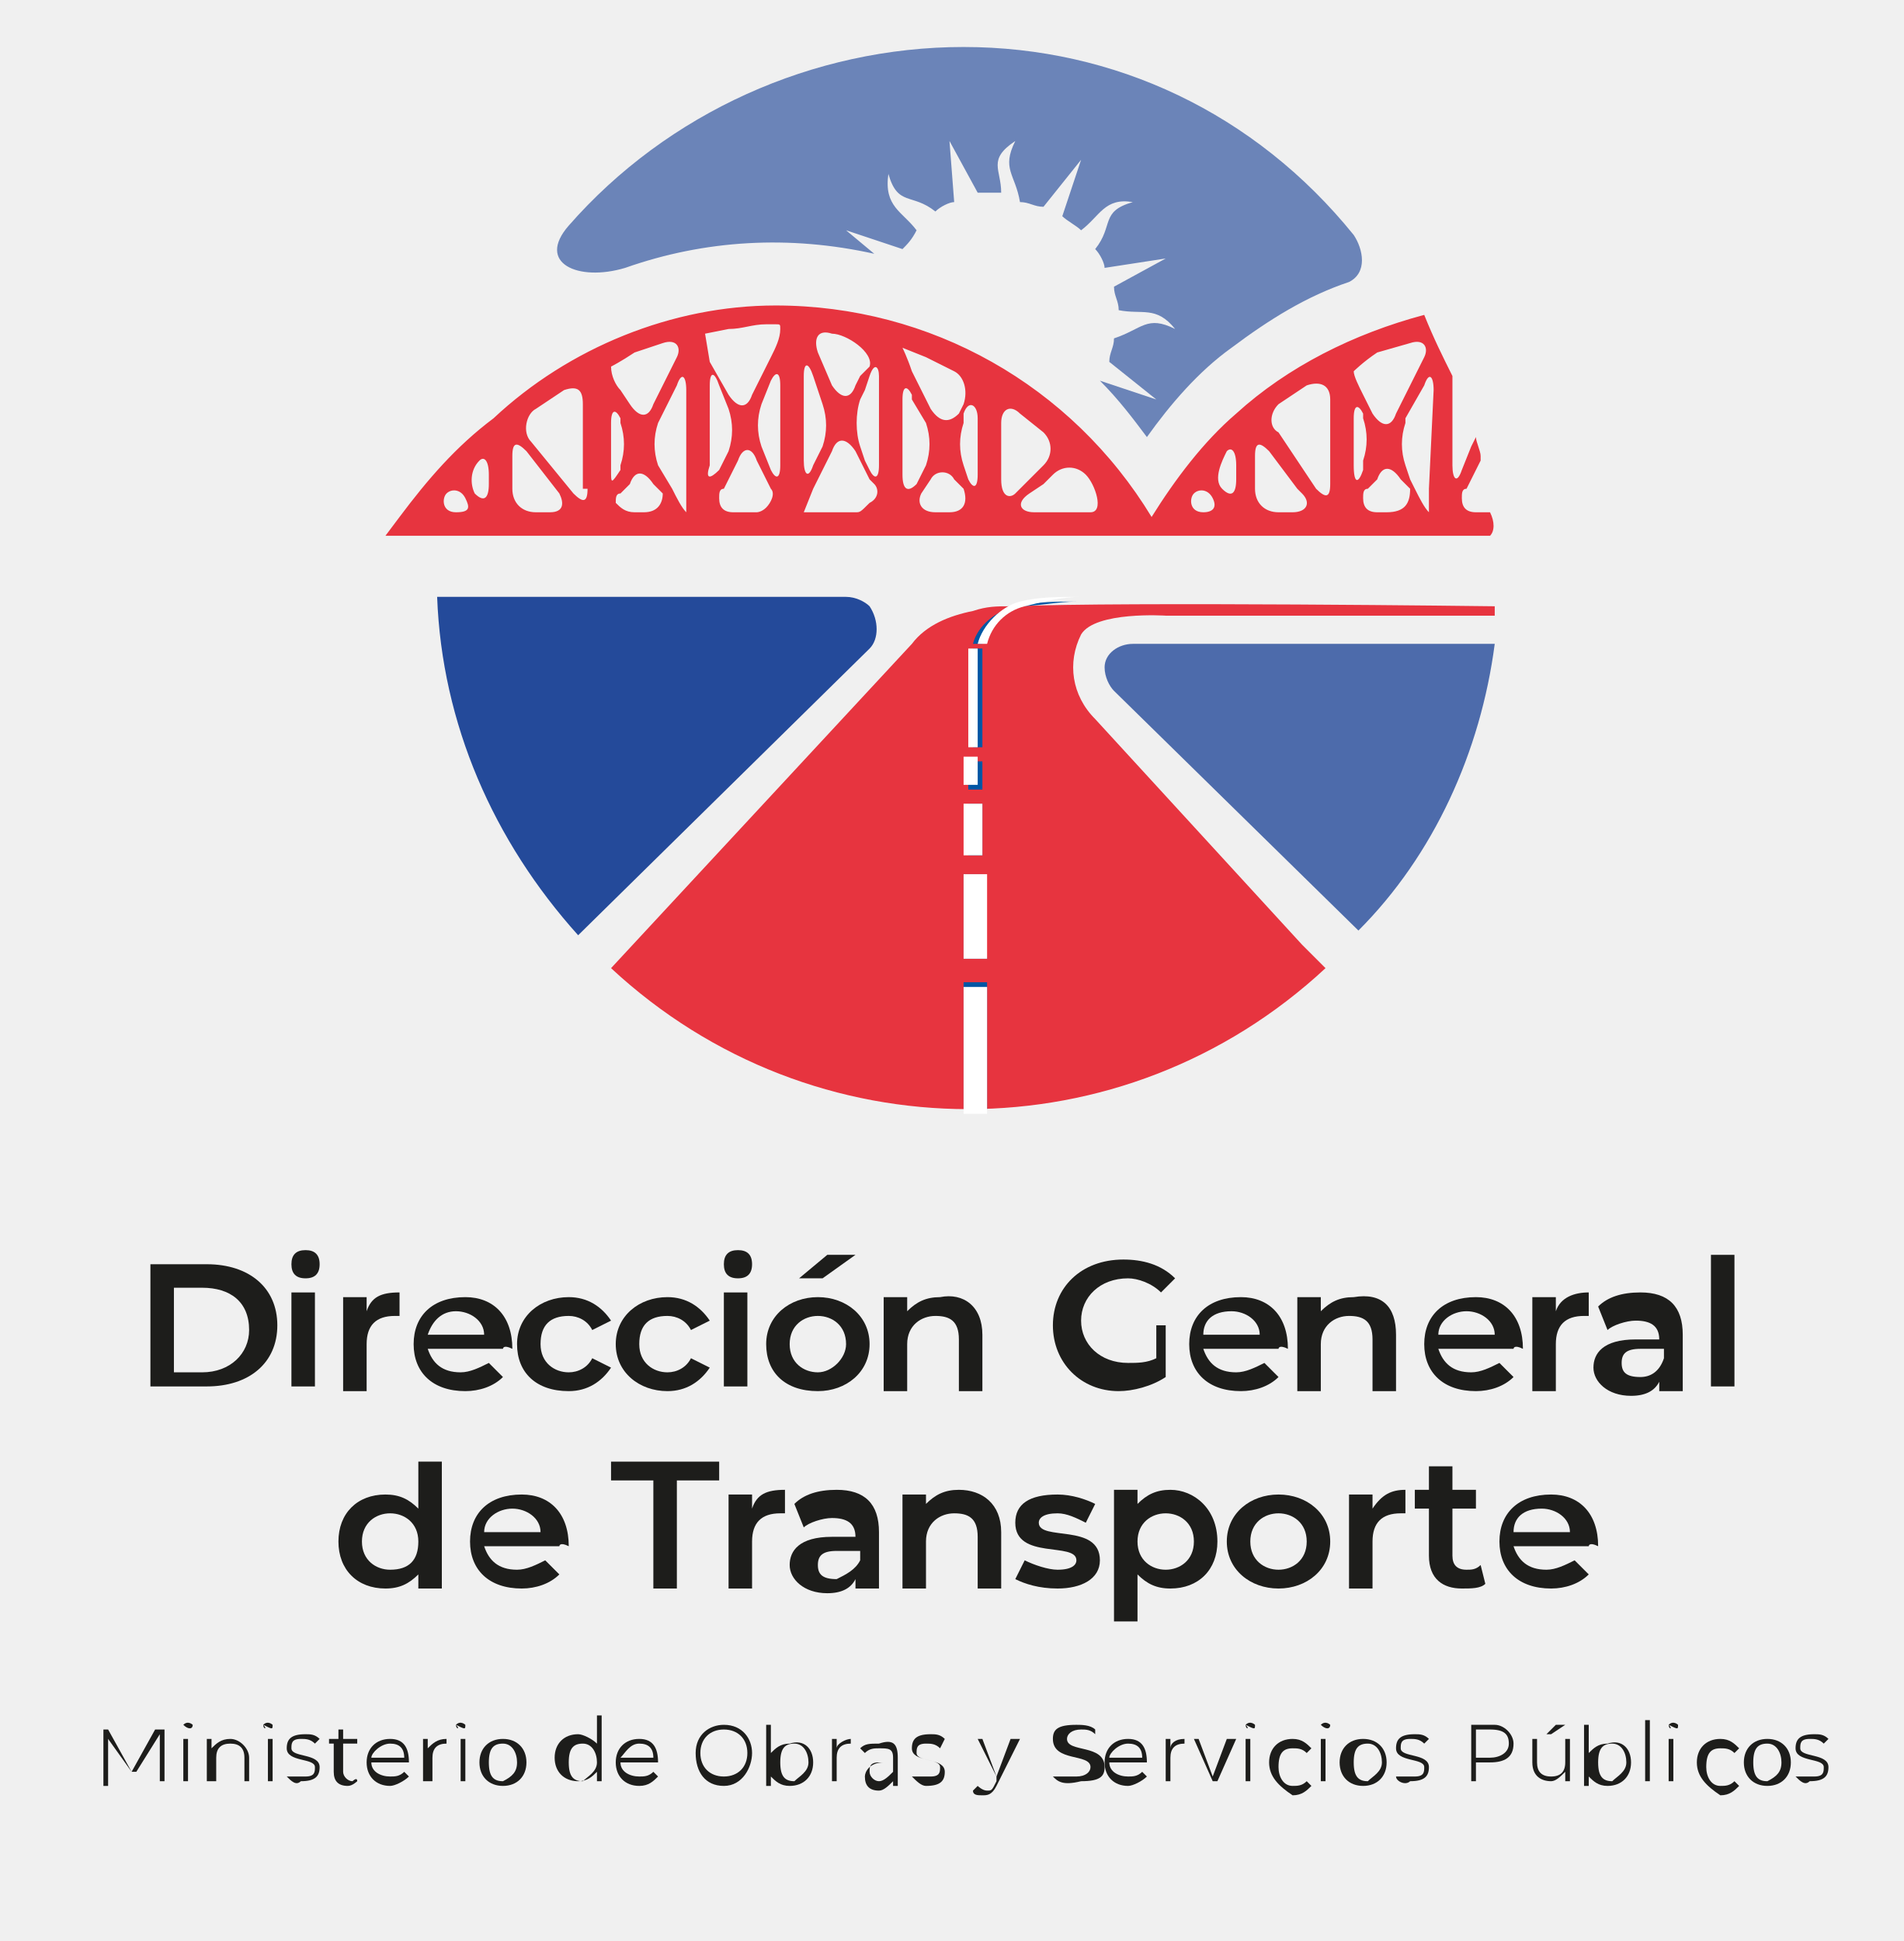
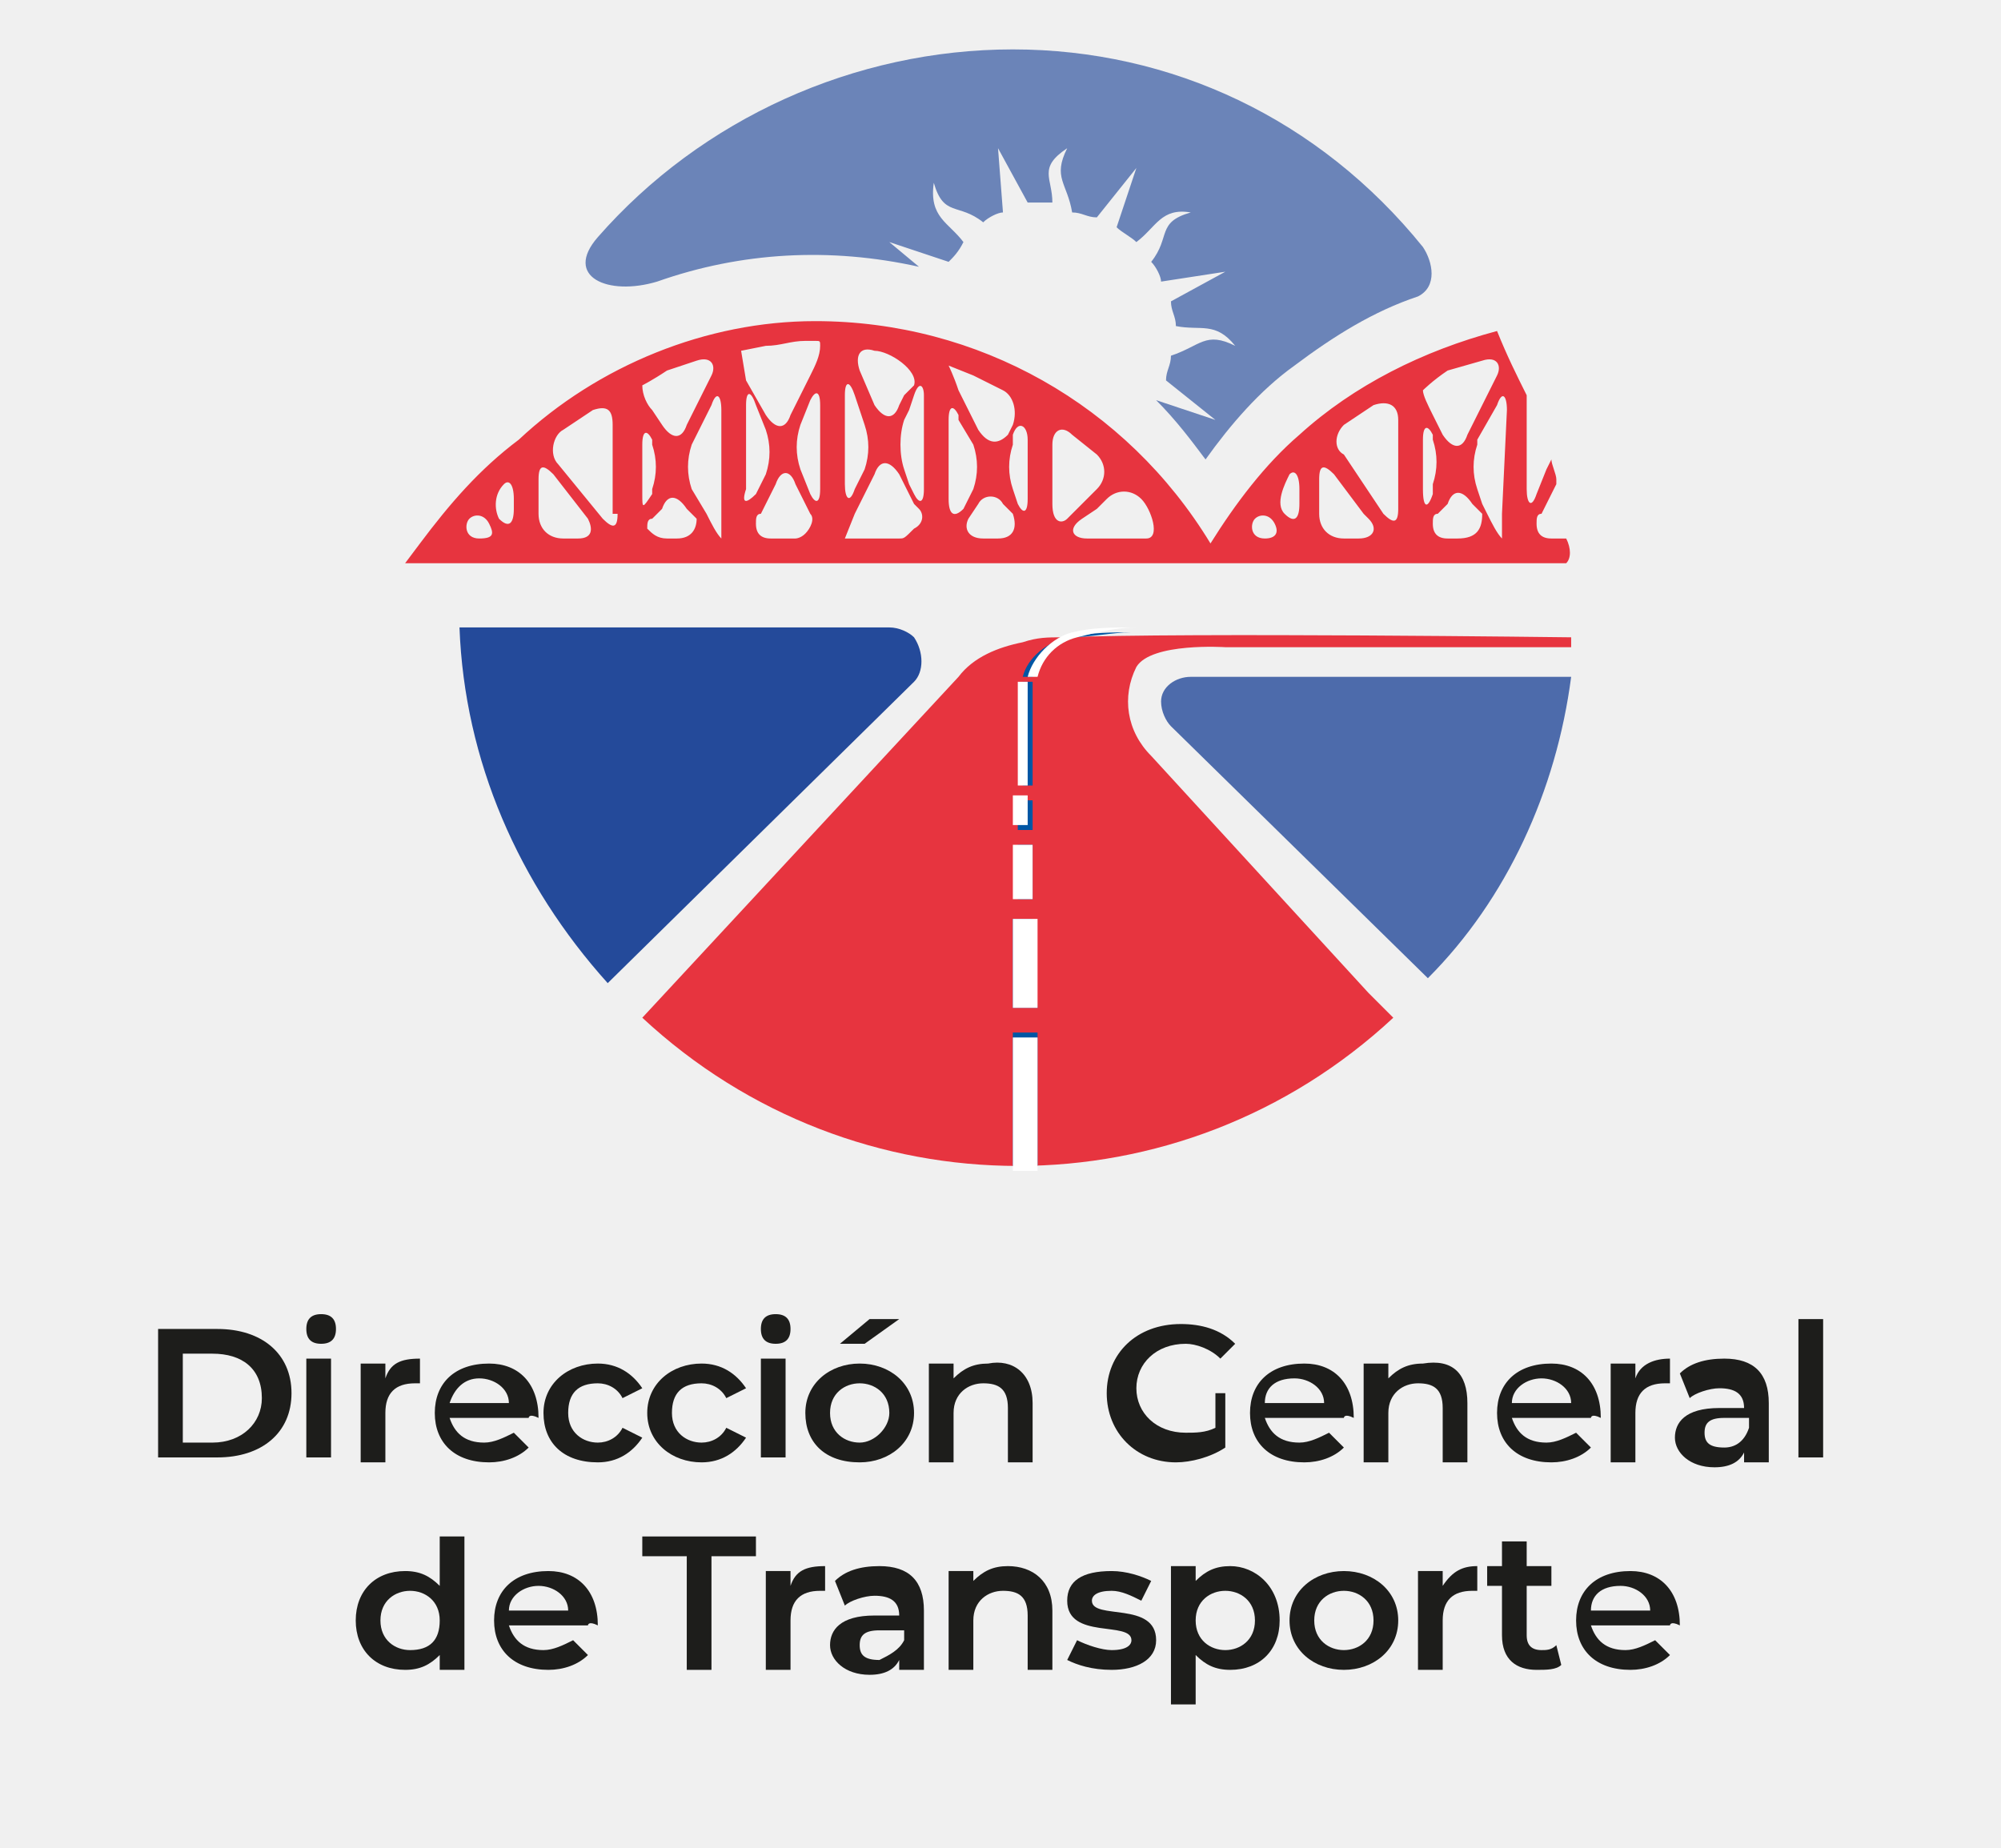
- <svg xmlns="http://www.w3.org/2000/svg" version="1.1" id="Capa_1" x="0px" y="0px" viewBox="0 0 40.5 41.3" style="enable-background:new 0 0 40.5 41.3;" xml:space="preserve">
+ <svg xmlns="http://www.w3.org/2000/svg" version="1.1" id="Capa_1" x="0px" y="0px" viewBox="0 0 40.5 37.4" style="enable-background:new 0 0 40.5 37.4;" xml:space="preserve">
  <style type="text/css">
	.st0{enable-background:new    ;}
	.st1{fill:#1D1D1B;}
	.st2{fill:#E7343F;}
	.st3{opacity:0.65;fill:#244A9A;enable-background:new    ;}
	.st4{fill:#0056A4;}
	.st5{fill:#244A9A;}
	.st6{opacity:0.8;fill:#244A9A;enable-background:new    ;}
	.st7{fill:#FFFFFF;}
</style>
  <g class="st0">
    <path class="st1" d="M3.2,26.9h1.2c0.9,0,1.5,0.5,1.5,1.3c0,0.8-0.6,1.3-1.5,1.3H3.2V26.9z M4.3,29.2c0.6,0,1-0.4,1-0.9   c0-0.6-0.4-0.9-1-0.9H3.7v1.8H4.3z" />
    <path class="st1" d="M6.2,26.9c0-0.2,0.1-0.3,0.3-0.3c0.2,0,0.3,0.1,0.3,0.3c0,0.2-0.1,0.3-0.3,0.3C6.3,27.2,6.2,27.1,6.2,26.9z    M6.2,27.5h0.5v2H6.2V27.5z" />
  </g>
  <g class="st0">
    <path class="st1" d="M8.5,27.5V28c0,0-0.1,0-0.1,0c-0.4,0-0.6,0.2-0.6,0.6v1H7.3v-2h0.5v0.3C7.9,27.6,8.1,27.5,8.5,27.5z" />
  </g>
  <g class="st0">
    <path class="st1" d="M10.7,28.7H9.1c0.1,0.3,0.3,0.5,0.7,0.5c0.2,0,0.4-0.1,0.6-0.2l0.3,0.3c-0.2,0.2-0.5,0.3-0.8,0.3   c-0.7,0-1.1-0.4-1.1-1c0-0.6,0.4-1,1.1-1c0.6,0,1,0.4,1,1.1C10.7,28.6,10.7,28.7,10.7,28.7z M9.1,28.4h1.2c0-0.3-0.3-0.5-0.6-0.5   C9.4,27.9,9.2,28.1,9.1,28.4z" />
  </g>
  <g class="st0">
    <path class="st1" d="M11,28.6c0-0.6,0.5-1,1.1-1c0.4,0,0.7,0.2,0.9,0.5l-0.4,0.2c-0.1-0.2-0.3-0.3-0.5-0.3c-0.4,0-0.6,0.2-0.6,0.6   c0,0.4,0.3,0.6,0.6,0.6c0.2,0,0.4-0.1,0.5-0.3l0.4,0.2c-0.2,0.3-0.5,0.5-0.9,0.5C11.4,29.6,11,29.2,11,28.6z" />
  </g>
  <g class="st0">
    <path class="st1" d="M13.1,28.6c0-0.6,0.5-1,1.1-1c0.4,0,0.7,0.2,0.9,0.5l-0.4,0.2c-0.1-0.2-0.3-0.3-0.5-0.3   c-0.4,0-0.6,0.2-0.6,0.6c0,0.4,0.3,0.6,0.6,0.6c0.2,0,0.4-0.1,0.5-0.3l0.4,0.2c-0.2,0.3-0.5,0.5-0.9,0.5   C13.6,29.6,13.1,29.2,13.1,28.6z" />
    <path class="st1" d="M15.4,26.9c0-0.2,0.1-0.3,0.3-0.3c0.2,0,0.3,0.1,0.3,0.3c0,0.2-0.1,0.3-0.3,0.3C15.5,27.2,15.4,27.1,15.4,26.9   z M15.4,27.5h0.5v2h-0.5V27.5z" />
    <path class="st1" d="M16.3,28.6c0-0.6,0.5-1,1.1-1c0.6,0,1.1,0.4,1.1,1c0,0.6-0.5,1-1.1,1C16.7,29.6,16.3,29.2,16.3,28.6z M18,28.6   c0-0.4-0.3-0.6-0.6-0.6c-0.3,0-0.6,0.2-0.6,0.6s0.3,0.6,0.6,0.6C17.7,29.2,18,28.9,18,28.6z M17.6,26.7h0.6l-0.7,0.5H17L17.6,26.7z   " />
    <path class="st1" d="M20.9,28.4v1.2h-0.5v-1.1c0-0.4-0.2-0.5-0.5-0.5c-0.3,0-0.6,0.2-0.6,0.6v1h-0.5v-2h0.5v0.3   c0.2-0.2,0.4-0.3,0.7-0.3C20.5,27.5,20.9,27.8,20.9,28.4z" />
    <path class="st1" d="M24.3,28.2h0.5v1.1c-0.3,0.2-0.7,0.3-1,0.3c-0.8,0-1.4-0.6-1.4-1.4c0-0.8,0.6-1.4,1.5-1.4   c0.4,0,0.8,0.1,1.1,0.4l-0.3,0.3c-0.2-0.2-0.5-0.3-0.7-0.3c-0.6,0-1,0.4-1,0.9c0,0.5,0.4,0.9,1,0.9c0.2,0,0.4,0,0.6-0.1V28.2z" />
    <path class="st1" d="M27.2,28.7h-1.6c0.1,0.3,0.3,0.5,0.7,0.5c0.2,0,0.4-0.1,0.6-0.2l0.3,0.3c-0.2,0.2-0.5,0.3-0.8,0.3   c-0.7,0-1.1-0.4-1.1-1c0-0.6,0.4-1,1.1-1c0.6,0,1,0.4,1,1.1C27.2,28.6,27.2,28.7,27.2,28.7z M25.6,28.4h1.2c0-0.3-0.3-0.5-0.6-0.5   C25.8,27.9,25.6,28.1,25.6,28.4z" />
  </g>
  <g class="st0">
    <path class="st1" d="M29.7,28.4v1.2h-0.5v-1.1c0-0.4-0.2-0.5-0.5-0.5c-0.3,0-0.6,0.2-0.6,0.6v1h-0.5v-2h0.5v0.3   c0.2-0.2,0.4-0.3,0.7-0.3C29.4,27.5,29.7,27.8,29.7,28.4z" />
  </g>
  <g class="st0">
    <path class="st1" d="M32.2,28.7h-1.6c0.1,0.3,0.3,0.5,0.7,0.5c0.2,0,0.4-0.1,0.6-0.2l0.3,0.3c-0.2,0.2-0.5,0.3-0.8,0.3   c-0.7,0-1.1-0.4-1.1-1c0-0.6,0.4-1,1.1-1c0.6,0,1,0.4,1,1.1C32.2,28.6,32.2,28.7,32.2,28.7z M30.6,28.4h1.2c0-0.3-0.3-0.5-0.6-0.5   C30.9,27.9,30.6,28.1,30.6,28.4z" />
  </g>
  <g class="st0">
    <path class="st1" d="M33.8,27.5V28c0,0-0.1,0-0.1,0c-0.4,0-0.6,0.2-0.6,0.6v1h-0.5v-2h0.5v0.3C33.2,27.6,33.5,27.5,33.8,27.5z" />
  </g>
  <g class="st0">
    <path class="st1" d="M35.8,28.4v1.2h-0.5v-0.2c-0.1,0.2-0.3,0.3-0.6,0.3c-0.5,0-0.8-0.3-0.8-0.6c0-0.3,0.2-0.6,0.9-0.6h0.5v0   c0-0.3-0.2-0.4-0.5-0.4c-0.2,0-0.5,0.1-0.6,0.2L34,27.8c0.2-0.2,0.5-0.3,0.9-0.3C35.5,27.5,35.8,27.8,35.8,28.4z M35.4,28.9v-0.2   h-0.5c-0.3,0-0.4,0.1-0.4,0.3c0,0.2,0.1,0.3,0.4,0.3C35.1,29.3,35.3,29.2,35.4,28.9z" />
    <path class="st1" d="M36.4,26.7h0.5v2.8h-0.5V26.7z" />
  </g>
  <g class="st0">
    <path class="st1" d="M9.4,31v2.8H8.9v-0.3c-0.2,0.2-0.4,0.3-0.7,0.3c-0.6,0-1-0.4-1-1s0.4-1,1-1c0.3,0,0.5,0.1,0.7,0.3v-1H9.4z    M8.9,32.8c0-0.4-0.3-0.6-0.6-0.6c-0.3,0-0.6,0.2-0.6,0.6s0.3,0.6,0.6,0.6C8.7,33.4,8.9,33.2,8.9,32.8z" />
    <path class="st1" d="M11.9,32.9h-1.6c0.1,0.3,0.3,0.5,0.7,0.5c0.2,0,0.4-0.1,0.6-0.2l0.3,0.3c-0.2,0.2-0.5,0.3-0.8,0.3   c-0.7,0-1.1-0.4-1.1-1c0-0.6,0.4-1,1.1-1c0.6,0,1,0.4,1,1.1C11.9,32.8,11.9,32.9,11.9,32.9z M10.3,32.6h1.2c0-0.3-0.3-0.5-0.6-0.5   C10.6,32.1,10.3,32.3,10.3,32.6z" />
  </g>
  <g class="st0">
    <path class="st1" d="M13.9,31.5H13v-0.4h2.3v0.4h-0.9v2.3h-0.5V31.5z" />
  </g>
  <g class="st0">
    <path class="st1" d="M16.7,31.7v0.5c0,0-0.1,0-0.1,0c-0.4,0-0.6,0.2-0.6,0.6v1h-0.5v-2H16v0.3C16.1,31.8,16.3,31.7,16.7,31.7z" />
  </g>
  <g class="st0">
    <path class="st1" d="M18.7,32.6v1.2h-0.5v-0.2c-0.1,0.2-0.3,0.3-0.6,0.3c-0.5,0-0.8-0.3-0.8-0.6c0-0.3,0.2-0.6,0.9-0.6h0.5v0   c0-0.3-0.2-0.4-0.5-0.4c-0.2,0-0.5,0.1-0.6,0.2L16.9,32c0.2-0.2,0.5-0.3,0.9-0.3C18.4,31.7,18.7,32,18.7,32.6z M18.3,33.2v-0.2   h-0.5c-0.3,0-0.4,0.1-0.4,0.3c0,0.2,0.1,0.3,0.4,0.3C18,33.5,18.2,33.4,18.3,33.2z" />
    <path class="st1" d="M21.3,32.6v1.2h-0.5v-1.1c0-0.4-0.2-0.5-0.5-0.5c-0.3,0-0.6,0.2-0.6,0.6v1h-0.5v-2h0.5V32   c0.2-0.2,0.4-0.3,0.7-0.3C20.9,31.7,21.3,32,21.3,32.6z" />
    <path class="st1" d="M21.6,33.6l0.2-0.4c0.2,0.1,0.5,0.2,0.7,0.2c0.3,0,0.4-0.1,0.4-0.2c0-0.4-1.3,0-1.3-0.8c0-0.4,0.3-0.6,0.9-0.6   c0.3,0,0.6,0.1,0.8,0.2l-0.2,0.4c-0.2-0.1-0.4-0.2-0.6-0.2c-0.3,0-0.4,0.1-0.4,0.2c0,0.4,1.3,0,1.3,0.8c0,0.4-0.4,0.6-0.9,0.6   C22.1,33.8,21.8,33.7,21.6,33.6z" />
    <path class="st1" d="M25.9,32.8c0,0.6-0.4,1-1,1c-0.3,0-0.5-0.1-0.7-0.3v1h-0.5v-2.8h0.5V32c0.2-0.2,0.4-0.3,0.7-0.3   C25.4,31.7,25.9,32.1,25.9,32.8z M25.4,32.8c0-0.4-0.3-0.6-0.6-0.6s-0.6,0.2-0.6,0.6s0.3,0.6,0.6,0.6S25.4,33.2,25.4,32.8z" />
    <path class="st1" d="M26.1,32.8c0-0.6,0.5-1,1.1-1c0.6,0,1.1,0.4,1.1,1c0,0.6-0.5,1-1.1,1C26.6,33.8,26.1,33.4,26.1,32.8z    M27.8,32.8c0-0.4-0.3-0.6-0.6-0.6c-0.3,0-0.6,0.2-0.6,0.6s0.3,0.6,0.6,0.6C27.5,33.4,27.8,33.2,27.8,32.8z" />
  </g>
  <g class="st0">
    <path class="st1" d="M29.9,31.7v0.5c0,0-0.1,0-0.1,0c-0.4,0-0.6,0.2-0.6,0.6v1h-0.5v-2h0.5v0.3C29.4,31.8,29.6,31.7,29.9,31.7z" />
  </g>
  <g class="st0">
    <path class="st1" d="M31.6,33.7c-0.1,0.1-0.3,0.1-0.5,0.1c-0.4,0-0.7-0.2-0.7-0.7v-1h-0.3v-0.4h0.3v-0.5h0.5v0.5h0.5v0.4h-0.5v1   c0,0.2,0.1,0.3,0.3,0.3c0.1,0,0.2,0,0.3-0.1L31.6,33.7z" />
  </g>
  <g class="st0">
    <path class="st1" d="M33.8,32.9h-1.6c0.1,0.3,0.3,0.5,0.7,0.5c0.2,0,0.4-0.1,0.6-0.2l0.3,0.3c-0.2,0.2-0.5,0.3-0.8,0.3   c-0.7,0-1.1-0.4-1.1-1c0-0.6,0.4-1,1.1-1c0.6,0,1,0.4,1,1.1C33.8,32.8,33.8,32.9,33.8,32.9z M32.2,32.6h1.2c0-0.3-0.3-0.5-0.6-0.5   C32.4,32.1,32.2,32.3,32.2,32.6z" />
  </g>
-   <g class="st0">
-     <path class="st1" d="M3.5,36.7v1.2H3.4v-1l-0.5,0.8H2.8L2.3,37v1H2.2v-1.2h0.1l0.5,0.9l0.5-0.9H3.5z" />
-     <path class="st1" d="M3.9,36.7C3.9,36.7,3.9,36.6,3.9,36.7c0.1-0.1,0.2,0,0.2,0C4.1,36.8,4,36.8,3.9,36.7   C3.9,36.8,3.9,36.8,3.9,36.7z M3.9,37H4v0.9H3.9V37z" />
-     <path class="st1" d="M5.3,37.4v0.5H5.2v-0.5c0-0.2-0.1-0.3-0.3-0.3c-0.2,0-0.3,0.1-0.3,0.3v0.5H4.4V37h0.1v0.2   C4.6,37.1,4.7,37,4.9,37C5.1,37,5.3,37.2,5.3,37.4z" />
-     <path class="st1" d="M5.6,36.7C5.6,36.7,5.7,36.6,5.6,36.7c0.1-0.1,0.2,0,0.2,0C5.8,36.8,5.8,36.8,5.6,36.7   C5.7,36.8,5.6,36.8,5.6,36.7z M5.7,37h0.1v0.9H5.7V37z" />
-     <path class="st1" d="M6.1,37.8L6.1,37.8c0.1,0,0.3,0,0.4,0c0.2,0,0.2-0.1,0.2-0.2c0-0.2-0.6-0.1-0.6-0.4c0-0.2,0.1-0.3,0.4-0.3   c0.1,0,0.2,0,0.3,0.1l-0.1,0.1c-0.1-0.1-0.2-0.1-0.3-0.1c-0.2,0-0.2,0.1-0.2,0.2c0,0.2,0.6,0.1,0.6,0.4c0,0.2-0.1,0.3-0.4,0.3   C6.3,38,6.2,37.9,6.1,37.8z" />
-   </g>
-   <g class="st0">
-     <path class="st1" d="M7.6,37.9c0,0-0.1,0.1-0.2,0.1c-0.2,0-0.3-0.1-0.3-0.3v-0.6H7V37h0.2v-0.2h0.1V37h0.3v0.1H7.3v0.6   c0,0.1,0.1,0.2,0.2,0.2C7.5,37.9,7.6,37.8,7.6,37.9L7.6,37.9z" />
-   </g>
-   <g class="st0">
-     <path class="st1" d="M8.7,37.5H7.9c0,0.2,0.2,0.3,0.4,0.3c0.1,0,0.2,0,0.3-0.1l0.1,0.1C8.6,37.9,8.4,38,8.3,38   c-0.3,0-0.5-0.2-0.5-0.5C7.8,37.2,8,37,8.3,37S8.7,37.2,8.7,37.5C8.7,37.5,8.7,37.5,8.7,37.5z M7.9,37.4h0.7c0-0.2-0.1-0.3-0.3-0.3   C8.1,37.1,7.9,37.3,7.9,37.4z" />
-   </g>
-   <g class="st0">
-     <path class="st1" d="M9.5,37v0.1c0,0,0,0,0,0c-0.2,0-0.3,0.1-0.3,0.3v0.5H9V37h0.1v0.2C9.2,37.1,9.3,37,9.5,37z" />
-   </g>
-   <g class="st0">
-     <path class="st1" d="M9.7,36.7C9.7,36.7,9.8,36.6,9.7,36.7c0.1-0.1,0.2,0,0.2,0C9.9,36.8,9.9,36.8,9.7,36.7   C9.8,36.8,9.7,36.8,9.7,36.7z M9.8,37h0.1v0.9H9.8V37z" />
-     <path class="st1" d="M10.2,37.5c0-0.3,0.2-0.5,0.5-0.5c0.3,0,0.5,0.2,0.5,0.5c0,0.3-0.2,0.5-0.5,0.5C10.4,38,10.2,37.8,10.2,37.5z    M11,37.5c0-0.2-0.1-0.4-0.3-0.4c-0.2,0-0.3,0.1-0.3,0.4s0.1,0.4,0.3,0.4C10.9,37.8,11,37.7,11,37.5z" />
-     <path class="st1" d="M12.8,36.6v1.3h-0.1v-0.2c-0.1,0.1-0.2,0.2-0.4,0.2c-0.3,0-0.5-0.2-0.5-0.5c0-0.3,0.2-0.5,0.5-0.5   c0.1,0,0.3,0.1,0.4,0.2v-0.6H12.8z M12.7,37.5c0-0.2-0.1-0.4-0.3-0.4c-0.2,0-0.3,0.1-0.3,0.4s0.1,0.4,0.3,0.4   C12.5,37.8,12.7,37.7,12.7,37.5z" />
-     <path class="st1" d="M14,37.5h-0.8c0,0.2,0.2,0.3,0.4,0.3c0.1,0,0.2,0,0.3-0.1l0.1,0.1c-0.1,0.1-0.2,0.2-0.4,0.2   c-0.3,0-0.5-0.2-0.5-0.5c0-0.3,0.2-0.5,0.5-0.5S14,37.2,14,37.5C14,37.5,14,37.5,14,37.5z M13.2,37.4h0.7c0-0.2-0.1-0.3-0.3-0.3   C13.4,37.1,13.3,37.3,13.2,37.4z" />
-     <path class="st1" d="M14.8,37.3c0-0.4,0.3-0.6,0.6-0.6c0.4,0,0.6,0.3,0.6,0.6S15.8,38,15.4,38C15,38,14.8,37.7,14.8,37.3z    M15.9,37.3c0-0.3-0.2-0.5-0.5-0.5c-0.3,0-0.5,0.2-0.5,0.5s0.2,0.5,0.5,0.5C15.7,37.8,15.9,37.6,15.9,37.3z" />
-     <path class="st1" d="M17.3,37.5c0,0.3-0.2,0.5-0.5,0.5c-0.2,0-0.3-0.1-0.4-0.2v0.2h-0.1v-1.3h0.1v0.6c0.1-0.1,0.2-0.2,0.4-0.2   C17.1,37,17.3,37.2,17.3,37.5z M17.2,37.5c0-0.2-0.1-0.4-0.3-0.4c-0.2,0-0.3,0.1-0.3,0.4s0.1,0.4,0.3,0.4   C17,37.8,17.2,37.7,17.2,37.5z" />
-   </g>
-   <g class="st0">
-     <path class="st1" d="M18.1,37v0.1c0,0,0,0,0,0c-0.2,0-0.3,0.1-0.3,0.3v0.5h-0.1V37h0.1v0.2C17.8,37.1,18,37,18.1,37z" />
-   </g>
-   <g class="st0">
-     <path class="st1" d="M19.1,37.4v0.6H19v-0.1c-0.1,0.1-0.2,0.2-0.3,0.2c-0.2,0-0.3-0.1-0.3-0.3c0-0.1,0.1-0.3,0.4-0.3H19v-0.1   c0-0.2-0.1-0.2-0.3-0.2c-0.1,0-0.2,0-0.3,0.1l-0.1-0.1c0.1-0.1,0.2-0.1,0.4-0.1C19,37,19.1,37.1,19.1,37.4z M19,37.7v-0.2h-0.3   c-0.2,0-0.2,0.1-0.2,0.2c0,0.1,0.1,0.2,0.2,0.2C18.8,37.9,18.9,37.8,19,37.7z" />
-     <path class="st1" d="M19.4,37.8L19.4,37.8c0.1,0,0.3,0,0.4,0c0.2,0,0.2-0.1,0.2-0.2c0-0.2-0.6-0.1-0.6-0.4c0-0.2,0.1-0.3,0.4-0.3   c0.1,0,0.2,0,0.3,0.1L20,37.2c-0.1-0.1-0.2-0.1-0.3-0.1c-0.2,0-0.2,0.1-0.2,0.2c0,0.2,0.6,0.1,0.6,0.4c0,0.2-0.1,0.3-0.4,0.3   C19.6,38,19.5,37.9,19.4,37.8z" />
-     <path class="st1" d="M21.7,37l-0.5,1c-0.1,0.2-0.2,0.2-0.3,0.2c-0.1,0-0.2,0-0.2-0.1l0.1-0.1c0,0,0.1,0.1,0.2,0.1   c0.1,0,0.1,0,0.2-0.2l0-0.1L20.8,37h0.1l0.3,0.8l0.3-0.8H21.7z" />
-     <path class="st1" d="M22.4,37.8L22.4,37.8c0.1,0,0.3,0,0.5,0c0.2,0,0.3-0.1,0.3-0.2c0-0.3-0.8-0.1-0.8-0.6c0-0.2,0.1-0.3,0.5-0.3   c0.1,0,0.3,0,0.4,0.1l0,0.1c-0.1-0.1-0.2-0.1-0.3-0.1c-0.2,0-0.3,0.1-0.3,0.2c0,0.3,0.8,0.1,0.8,0.6c0,0.2-0.1,0.3-0.5,0.3   C22.6,38,22.5,37.9,22.4,37.8z" />
-     <path class="st1" d="M24.4,37.5h-0.8c0,0.2,0.2,0.3,0.4,0.3c0.1,0,0.2,0,0.3-0.1l0.1,0.1C24.3,37.9,24.1,38,24,38   c-0.3,0-0.5-0.2-0.5-0.5c0-0.3,0.2-0.5,0.5-0.5S24.4,37.2,24.4,37.5C24.4,37.5,24.4,37.5,24.4,37.5z M23.6,37.4h0.7   c0-0.2-0.1-0.3-0.3-0.3C23.8,37.1,23.6,37.3,23.6,37.4z" />
-   </g>
-   <g class="st0">
-     <path class="st1" d="M25.2,37v0.1c0,0,0,0,0,0c-0.2,0-0.3,0.1-0.3,0.3v0.5h-0.1V37h0.1v0.2C24.9,37.1,25,37,25.2,37z" />
-   </g>
-   <g class="st0">
-     <path class="st1" d="M26.3,37l-0.4,0.9h-0.1L25.4,37h0.1l0.3,0.8l0.3-0.8H26.3z" />
-     <path class="st1" d="M26.5,36.7C26.5,36.7,26.6,36.6,26.5,36.7c0.1-0.1,0.2,0,0.2,0C26.7,36.8,26.7,36.8,26.5,36.7   C26.6,36.8,26.5,36.8,26.5,36.7z M26.5,37h0.1v0.9h-0.1V37z" />
-     <path class="st1" d="M27,37.5c0-0.3,0.2-0.5,0.5-0.5c0.2,0,0.3,0.1,0.4,0.2l-0.1,0.1c-0.1-0.1-0.2-0.1-0.3-0.1   c-0.2,0-0.3,0.1-0.3,0.4c0,0.2,0.1,0.4,0.3,0.4c0.1,0,0.2,0,0.3-0.1l0.1,0.1c-0.1,0.1-0.2,0.2-0.4,0.2C27.2,38,27,37.8,27,37.5z" />
-     <path class="st1" d="M28.1,36.7C28.1,36.7,28.1,36.6,28.1,36.7c0.1-0.1,0.2,0,0.2,0C28.3,36.8,28.2,36.8,28.1,36.7   C28.1,36.8,28.1,36.8,28.1,36.7z M28.1,37h0.1v0.9h-0.1V37z" />
-     <path class="st1" d="M28.5,37.5c0-0.3,0.2-0.5,0.5-0.5c0.3,0,0.5,0.2,0.5,0.5c0,0.3-0.2,0.5-0.5,0.5C28.7,38,28.5,37.8,28.5,37.5z    M29.4,37.5c0-0.2-0.1-0.4-0.3-0.4c-0.2,0-0.3,0.1-0.3,0.4s0.1,0.4,0.3,0.4C29.2,37.8,29.4,37.7,29.4,37.5z" />
-     <path class="st1" d="M29.7,37.8L29.7,37.8c0.1,0,0.3,0,0.4,0c0.2,0,0.2-0.1,0.2-0.2c0-0.2-0.6-0.1-0.6-0.4c0-0.2,0.1-0.3,0.4-0.3   c0.1,0,0.2,0,0.3,0.1l-0.1,0.1c-0.1-0.1-0.2-0.1-0.3-0.1c-0.2,0-0.2,0.1-0.2,0.2c0,0.2,0.6,0.1,0.6,0.4c0,0.2-0.1,0.3-0.4,0.3   C29.9,38,29.7,37.9,29.7,37.8z" />
-     <path class="st1" d="M32.2,37.1c0,0.3-0.2,0.4-0.5,0.4h-0.3v0.4h-0.1v-1.2h0.5C32,36.7,32.2,36.9,32.2,37.1z M32.1,37.1   c0-0.2-0.1-0.3-0.4-0.3h-0.3v0.6h0.3C31.9,37.4,32.1,37.3,32.1,37.1z" />
-     <path class="st1" d="M33.4,37v0.9h-0.1v-0.2c-0.1,0.1-0.2,0.2-0.3,0.2c-0.2,0-0.4-0.1-0.4-0.4V37h0.1v0.5c0,0.2,0.1,0.3,0.3,0.3   c0.2,0,0.3-0.1,0.3-0.3V37H33.4z M33,36.9h-0.1l0.2-0.2h0.2L33,36.9z" />
-     <path class="st1" d="M34.7,37.5c0,0.3-0.2,0.5-0.5,0.5c-0.2,0-0.3-0.1-0.4-0.2v0.2h-0.1v-1.3h0.1v0.6c0.1-0.1,0.2-0.2,0.4-0.2   C34.5,37,34.7,37.2,34.7,37.5z M34.6,37.5c0-0.2-0.1-0.4-0.3-0.4c-0.2,0-0.3,0.1-0.3,0.4s0.1,0.4,0.3,0.4   C34.4,37.8,34.6,37.7,34.6,37.5z" />
-     <path class="st1" d="M35,36.6h0.1v1.3H35V36.6z" />
-     <path class="st1" d="M35.5,36.7C35.5,36.7,35.6,36.6,35.5,36.7c0.1-0.1,0.2,0,0.2,0C35.7,36.8,35.7,36.8,35.5,36.7   C35.6,36.8,35.5,36.8,35.5,36.7z M35.5,37h0.1v0.9h-0.1V37z" />
-   </g>
-   <g class="st0">
-     <path class="st1" d="M36.1,37.5c0-0.3,0.2-0.5,0.5-0.5c0.2,0,0.3,0.1,0.4,0.2l-0.1,0.1c-0.1-0.1-0.2-0.1-0.3-0.1   c-0.2,0-0.3,0.1-0.3,0.4c0,0.2,0.1,0.4,0.3,0.4c0.1,0,0.2,0,0.3-0.1l0.1,0.1c-0.1,0.1-0.2,0.2-0.4,0.2C36.3,38,36.1,37.8,36.1,37.5   z" />
-   </g>
-   <g class="st0">
-     <path class="st1" d="M37.1,37.5c0-0.3,0.2-0.5,0.5-0.5c0.3,0,0.5,0.2,0.5,0.5c0,0.3-0.2,0.5-0.5,0.5C37.3,38,37.1,37.8,37.1,37.5z    M37.9,37.5c0-0.2-0.1-0.4-0.3-0.4c-0.2,0-0.3,0.1-0.3,0.4s0.1,0.4,0.3,0.4C37.8,37.8,37.9,37.7,37.9,37.5z" />
-     <path class="st1" d="M38.2,37.8L38.2,37.8c0.1,0,0.3,0,0.4,0c0.2,0,0.2-0.1,0.2-0.2c0-0.2-0.6-0.1-0.6-0.4c0-0.2,0.1-0.3,0.4-0.3   c0.1,0,0.2,0,0.3,0.1l-0.1,0.1c-0.1-0.1-0.2-0.1-0.3-0.1c-0.2,0-0.2,0.1-0.2,0.2c0,0.2,0.6,0.1,0.6,0.4c0,0.2-0.1,0.3-0.4,0.3   C38.4,38,38.3,37.9,38.2,37.8z" />
-   </g>
  <path class="st2" d="M31.7,10.9h-0.3c-0.2,0-0.3-0.1-0.3-0.3c0-0.1,0-0.2,0.1-0.2l0.3-0.6V9.7c0-0.1-0.1-0.3-0.1-0.4l-0.1,0.2  L31.1,10c-0.1,0.3-0.2,0.2-0.2-0.1V8.2c0-0.1,0-0.1,0-0.2c-0.2-0.4-0.4-0.8-0.6-1.3c-1.5,0.4-2.9,1.1-4,2.1l0,0l0,0  c-0.7,0.6-1.3,1.4-1.8,2.2l0,0c-1.7-2.8-4.7-4.5-8-4.5c-2.2,0-4.4,0.9-6,2.4l0,0l0,0C9.7,9.5,9.1,10.2,8.5,11l-0.3,0.4h23.5  C31.8,11.3,31.8,11.1,31.7,10.9z M9.7,10.9c-0.3,0-0.3-0.3-0.2-0.4l0,0c0.1-0.1,0.3-0.1,0.4,0.1S10,10.9,9.7,10.9z M10.4,10.3  c0,0.3-0.1,0.4-0.3,0.2c-0.1-0.2-0.1-0.5,0.1-0.7l0,0c0.1-0.1,0.2,0,0.2,0.3L10.4,10.3z M19.7,7.6l0.6,0.3c0.2,0.1,0.3,0.4,0.2,0.7  c0,0,0,0,0,0l-0.1,0.2C20.2,9,20,9,19.8,8.7l-0.4-0.8c-0.1-0.3-0.2-0.5-0.2-0.5L19.7,7.6z M17.7,7.1c0.3,0,0.9,0.4,0.8,0.7L18.3,8  l-0.1,0.2c-0.1,0.3-0.3,0.3-0.5,0l-0.3-0.7C17.3,7.2,17.4,7,17.7,7.1L17.7,7.1z M17.1,8c0-0.3,0.1-0.3,0.2,0l0.1,0.3l0.1,0.3  c0.1,0.3,0.1,0.6,0,0.9l-0.1,0.2l-0.1,0.2c-0.1,0.3-0.2,0.2-0.2-0.1L17.1,8z M13.5,7.5l0.6-0.2c0.3-0.1,0.4,0.1,0.3,0.3l-0.5,1  c-0.1,0.3-0.3,0.3-0.5,0l-0.2-0.3C13.1,8.2,13,8,13,7.8C13,7.8,13.2,7.7,13.5,7.5L13.5,7.5z M11.7,10.9h-0.3c-0.3,0-0.5-0.2-0.5-0.5  c0,0,0,0,0,0V9.7c0-0.3,0.1-0.3,0.3-0.1l0.7,0.9C12,10.7,12,10.9,11.7,10.9L11.7,10.9z M12.5,10.4c0,0.3-0.1,0.3-0.3,0.1l-0.9-1.1  c-0.2-0.2-0.1-0.6,0.1-0.7c0,0,0,0,0,0l0.6-0.4c0.3-0.1,0.4,0,0.4,0.3V10.4z M13,10V9c0-0.3,0.1-0.3,0.2-0.1V9  c0.1,0.3,0.1,0.6,0,0.9V10V10C13,10.3,13,10.3,13,10L13,10z M13.7,10.9h-0.2c-0.2,0-0.3-0.1-0.4-0.2c0-0.1,0-0.2,0.1-0.2l0.1-0.1  l0.1-0.1c0.1-0.3,0.3-0.3,0.5,0l0.1,0.1l0.1,0.1C14.1,10.7,14,10.9,13.7,10.9L13.7,10.9z M14.6,10.4c0,0.2,0,0.3,0,0.5  c-0.1-0.1-0.2-0.3-0.3-0.5L14,9.9c-0.1-0.3-0.1-0.6,0-0.9l0.4-0.8c0.1-0.3,0.2-0.2,0.2,0.1L14.6,10.4z M15.1,9.9V8.2  c0-0.3,0.1-0.3,0.2,0l0.2,0.5c0.1,0.3,0.1,0.6,0,0.9L15.3,10C15.1,10.2,15,10.2,15.1,9.9L15.1,9.9z M16.1,10.9h-0.5  c-0.2,0-0.3-0.1-0.3-0.3c0-0.1,0-0.2,0.1-0.2l0.3-0.6c0.1-0.3,0.3-0.3,0.4,0l0.3,0.6c0.1,0.1,0,0.3-0.1,0.4  C16.2,10.9,16.1,10.9,16.1,10.9L16.1,10.9z M16.6,9.9c0,0.3-0.1,0.3-0.2,0.1l-0.2-0.5c-0.1-0.3-0.1-0.6,0-0.9l0.2-0.5  c0.1-0.2,0.2-0.2,0.2,0.1V9.9z M16.4,7.6l-0.2,0.4l-0.2,0.4c-0.1,0.3-0.3,0.3-0.5,0l-0.4-0.7L15,7.1L15.5,7c0.3,0,0.5-0.1,0.8-0.1  h0.2c0.1,0,0.1,0,0.1,0.1C16.6,7.2,16.5,7.4,16.4,7.6L16.4,7.6z M18.2,10.9h-1.1l0.2-0.5l0.2-0.4l0.2-0.4c0.1-0.3,0.3-0.3,0.5,0  l0.3,0.6l0.1,0.1c0.1,0.1,0.1,0.3-0.1,0.4C18.3,10.9,18.3,10.9,18.2,10.9L18.2,10.9z M18.7,9.9c0,0.3-0.1,0.3-0.2,0.1l-0.1-0.2  l-0.1-0.3c-0.1-0.3-0.1-0.7,0-1l0.1-0.2L18.5,8c0.1-0.3,0.2-0.2,0.2,0L18.7,9.9z M19.2,10.1V8.5c0-0.3,0.1-0.3,0.2-0.1l0,0.1L19.7,9  c0.1,0.3,0.1,0.6,0,0.9l-0.1,0.2l-0.1,0.2C19.3,10.5,19.2,10.4,19.2,10.1L19.2,10.1z M20.2,10.9h-0.3c-0.3,0-0.4-0.2-0.3-0.4  l0.2-0.3c0.1-0.2,0.4-0.2,0.5,0l0.1,0.1l0.1,0.1C20.6,10.7,20.5,10.9,20.2,10.9L20.2,10.9z M20.8,10.1c0,0.3-0.1,0.3-0.2,0.1  l-0.1-0.3c-0.1-0.3-0.1-0.6,0-0.9V8.9V8.8c0.1-0.3,0.3-0.2,0.3,0.1L20.8,10.1z M21.3,10.2V9c0-0.3,0.2-0.4,0.4-0.2l0.5,0.4  c0.2,0.2,0.2,0.5,0,0.7c0,0,0,0,0,0l-0.3,0.3l-0.3,0.3C21.5,10.6,21.3,10.6,21.3,10.2L21.3,10.2z M23.2,10.9H22  c-0.3,0-0.4-0.2-0.1-0.4l0.3-0.2l0.2-0.2c0.2-0.2,0.5-0.2,0.7,0c0,0,0,0,0,0C23.3,10.3,23.5,10.9,23.2,10.9L23.2,10.9z M25.6,10.9  c-0.3,0-0.3-0.3-0.2-0.4l0,0c0.1-0.1,0.3-0.1,0.4,0.1S25.8,10.9,25.6,10.9L25.6,10.9z M26.3,10.2c0,0.3-0.1,0.4-0.3,0.2  s0-0.6,0.1-0.8l0,0c0.1-0.1,0.2,0,0.2,0.3L26.3,10.2z M29.3,7.5L30,7.3c0.3-0.1,0.4,0.1,0.3,0.3L30,8.2l-0.3,0.6  c-0.1,0.3-0.3,0.3-0.5,0l-0.1-0.2L29,8.4c-0.1-0.2-0.2-0.4-0.2-0.5C28.8,7.9,29,7.7,29.3,7.5L29.3,7.5z M27.5,10.9h-0.3  c-0.3,0-0.5-0.2-0.5-0.5v0V9.7c0-0.3,0.1-0.3,0.3-0.1l0.6,0.8l0.1,0.1C27.9,10.7,27.8,10.9,27.5,10.9L27.5,10.9z M28.3,10.3  c0,0.3-0.1,0.3-0.3,0.1l-0.4-0.6l-0.4-0.6C27,9.1,27,8.8,27.2,8.6c0,0,0,0,0,0l0.6-0.4c0.3-0.1,0.5,0,0.5,0.3V10.3z M28.8,9.9v-1  c0-0.3,0.1-0.3,0.2-0.1v0.1c0.1,0.3,0.1,0.6,0,0.9v0.1V10C28.9,10.3,28.8,10.3,28.8,9.9L28.8,9.9z M29.5,10.9h-0.2  c-0.2,0-0.3-0.1-0.3-0.3c0-0.1,0-0.2,0.1-0.2l0.1-0.1l0.1-0.1c0.1-0.3,0.3-0.3,0.5,0l0.1,0.1l0.1,0.1C30,10.7,29.9,10.9,29.5,10.9  L29.5,10.9z M30.4,10.4c0,0.2,0,0.3,0,0.5c-0.1-0.1-0.2-0.3-0.3-0.5L30,10.2l-0.1-0.3c-0.1-0.3-0.1-0.6,0-0.9V8.9l0.4-0.7  c0.1-0.3,0.2-0.2,0.2,0.1L30.4,10.4z" />
  <path class="st3" d="M20.5,1c-3.2,0-6.3,1.4-8.4,3.8c-0.7,0.8,0.2,1.2,1.2,0.9c1.7-0.6,3.5-0.7,5.3-0.3L18,4.9l1.2,0.4  c0.1-0.1,0.2-0.2,0.3-0.4c-0.3-0.4-0.7-0.5-0.6-1.2c0.2,0.7,0.5,0.4,1,0.8c0.1-0.1,0.3-0.2,0.4-0.2l-0.1-1.3l0.6,1.1  c0.2,0,0.3,0,0.5,0C21.3,3.6,21,3.4,21.6,3c-0.3,0.6,0,0.7,0.1,1.3c0.2,0,0.3,0.1,0.5,0.1l0.8-1l-0.4,1.2c0.1,0.1,0.3,0.2,0.4,0.3  c0.4-0.3,0.5-0.7,1.1-0.6c-0.7,0.2-0.4,0.5-0.8,1c0.1,0.1,0.2,0.3,0.2,0.4l1.3-0.2l-1.1,0.6c0,0.2,0.1,0.3,0.1,0.5  C24.3,6.7,24.6,6.5,25,7c-0.6-0.3-0.7,0-1.3,0.2c0,0.2-0.1,0.3-0.1,0.5l1,0.8l-1.2-0.4c0.4,0.4,0.7,0.8,1,1.2l0,0  c0.5-0.7,1.1-1.4,1.8-1.9l0,0l0,0c0.8-0.6,1.6-1.1,2.5-1.4c0.4-0.2,0.3-0.7,0.1-1C26.7,2.4,23.7,1,20.5,1z" />
  <path class="st2" d="M28.2,20.6l-0.5-0.5l-4.4-4.8c-0.5-0.5-0.6-1.2-0.3-1.8c0.3-0.5,1.8-0.4,1.8-0.4h7v-0.2c0,0-7.8-0.1-10.3,0  c-0.3,0-0.5,0-0.8,0.1c-0.5,0.1-1,0.3-1.3,0.7L13,20.6C17.3,24.6,23.9,24.6,28.2,20.6L28.2,20.6z" />
  <path class="st4" d="M21.6,12.9c-0.4,0.1-0.8,0.4-0.9,0.8h0.2C21,13.4,21.3,13.1,21.6,12.9c0.5-0.1,0.9-0.1,1.3-0.1l0,0  C22.5,12.8,22.1,12.9,21.6,12.9z" />
  <polygon class="st4" points="20.5,20.9 20.5,23.6 21,23.6 21,20.9 " />
  <polygon class="st4" points="20.5,18.6 20.5,20.4 21,20.4 20.9,18.6 " />
  <polygon class="st4" points="20.6,17.1 20.6,18.2 20.9,18.2 20.9,17.1 " />
  <path class="st4" d="M20.9,15.9v-1.9v-0.2h-0.2c0,0.1,0,0.2,0,0.2v1.9H20.9z" />
  <polygon class="st4" points="20.6,16.2 20.6,16.8 20.9,16.8 20.9,16.2 " />
  <path class="st5" d="M18,12.7H9.3c0.1,2.7,1.2,5.2,3,7.2l6.2-6.1c0.2-0.2,0.2-0.6,0-0.9C18.4,12.8,18.2,12.7,18,12.7z" />
  <path class="st6" d="M31.8,13.7h-7.7c-0.3,0-0.6,0.2-0.6,0.5c0,0.2,0.1,0.4,0.2,0.5l5.2,5.1C30.5,18.2,31.5,16,31.8,13.7z" />
  <path class="st7" d="M23,12.7L23,12.7c-0.4,0-0.8,0.1-1.2,0.2c-0.4,0.1-0.7,0.4-0.8,0.8h-0.2c0.1-0.4,0.5-0.8,0.9-0.9  C22.1,12.7,22.5,12.7,23,12.7z M20.5,21l0,2.7H21V21H20.5z M20.5,18.6v1.8H21v-1.8H20.5z M20.5,17.1v1.1h0.4v-1.1H20.5z M20.8,15.9  V14c0-0.1,0-0.1,0-0.2h-0.2c0,0.1,0,0.1,0,0.2v1.9H20.8z M20.5,16.1v0.6h0.3v-0.6L20.5,16.1z" />
</svg>
